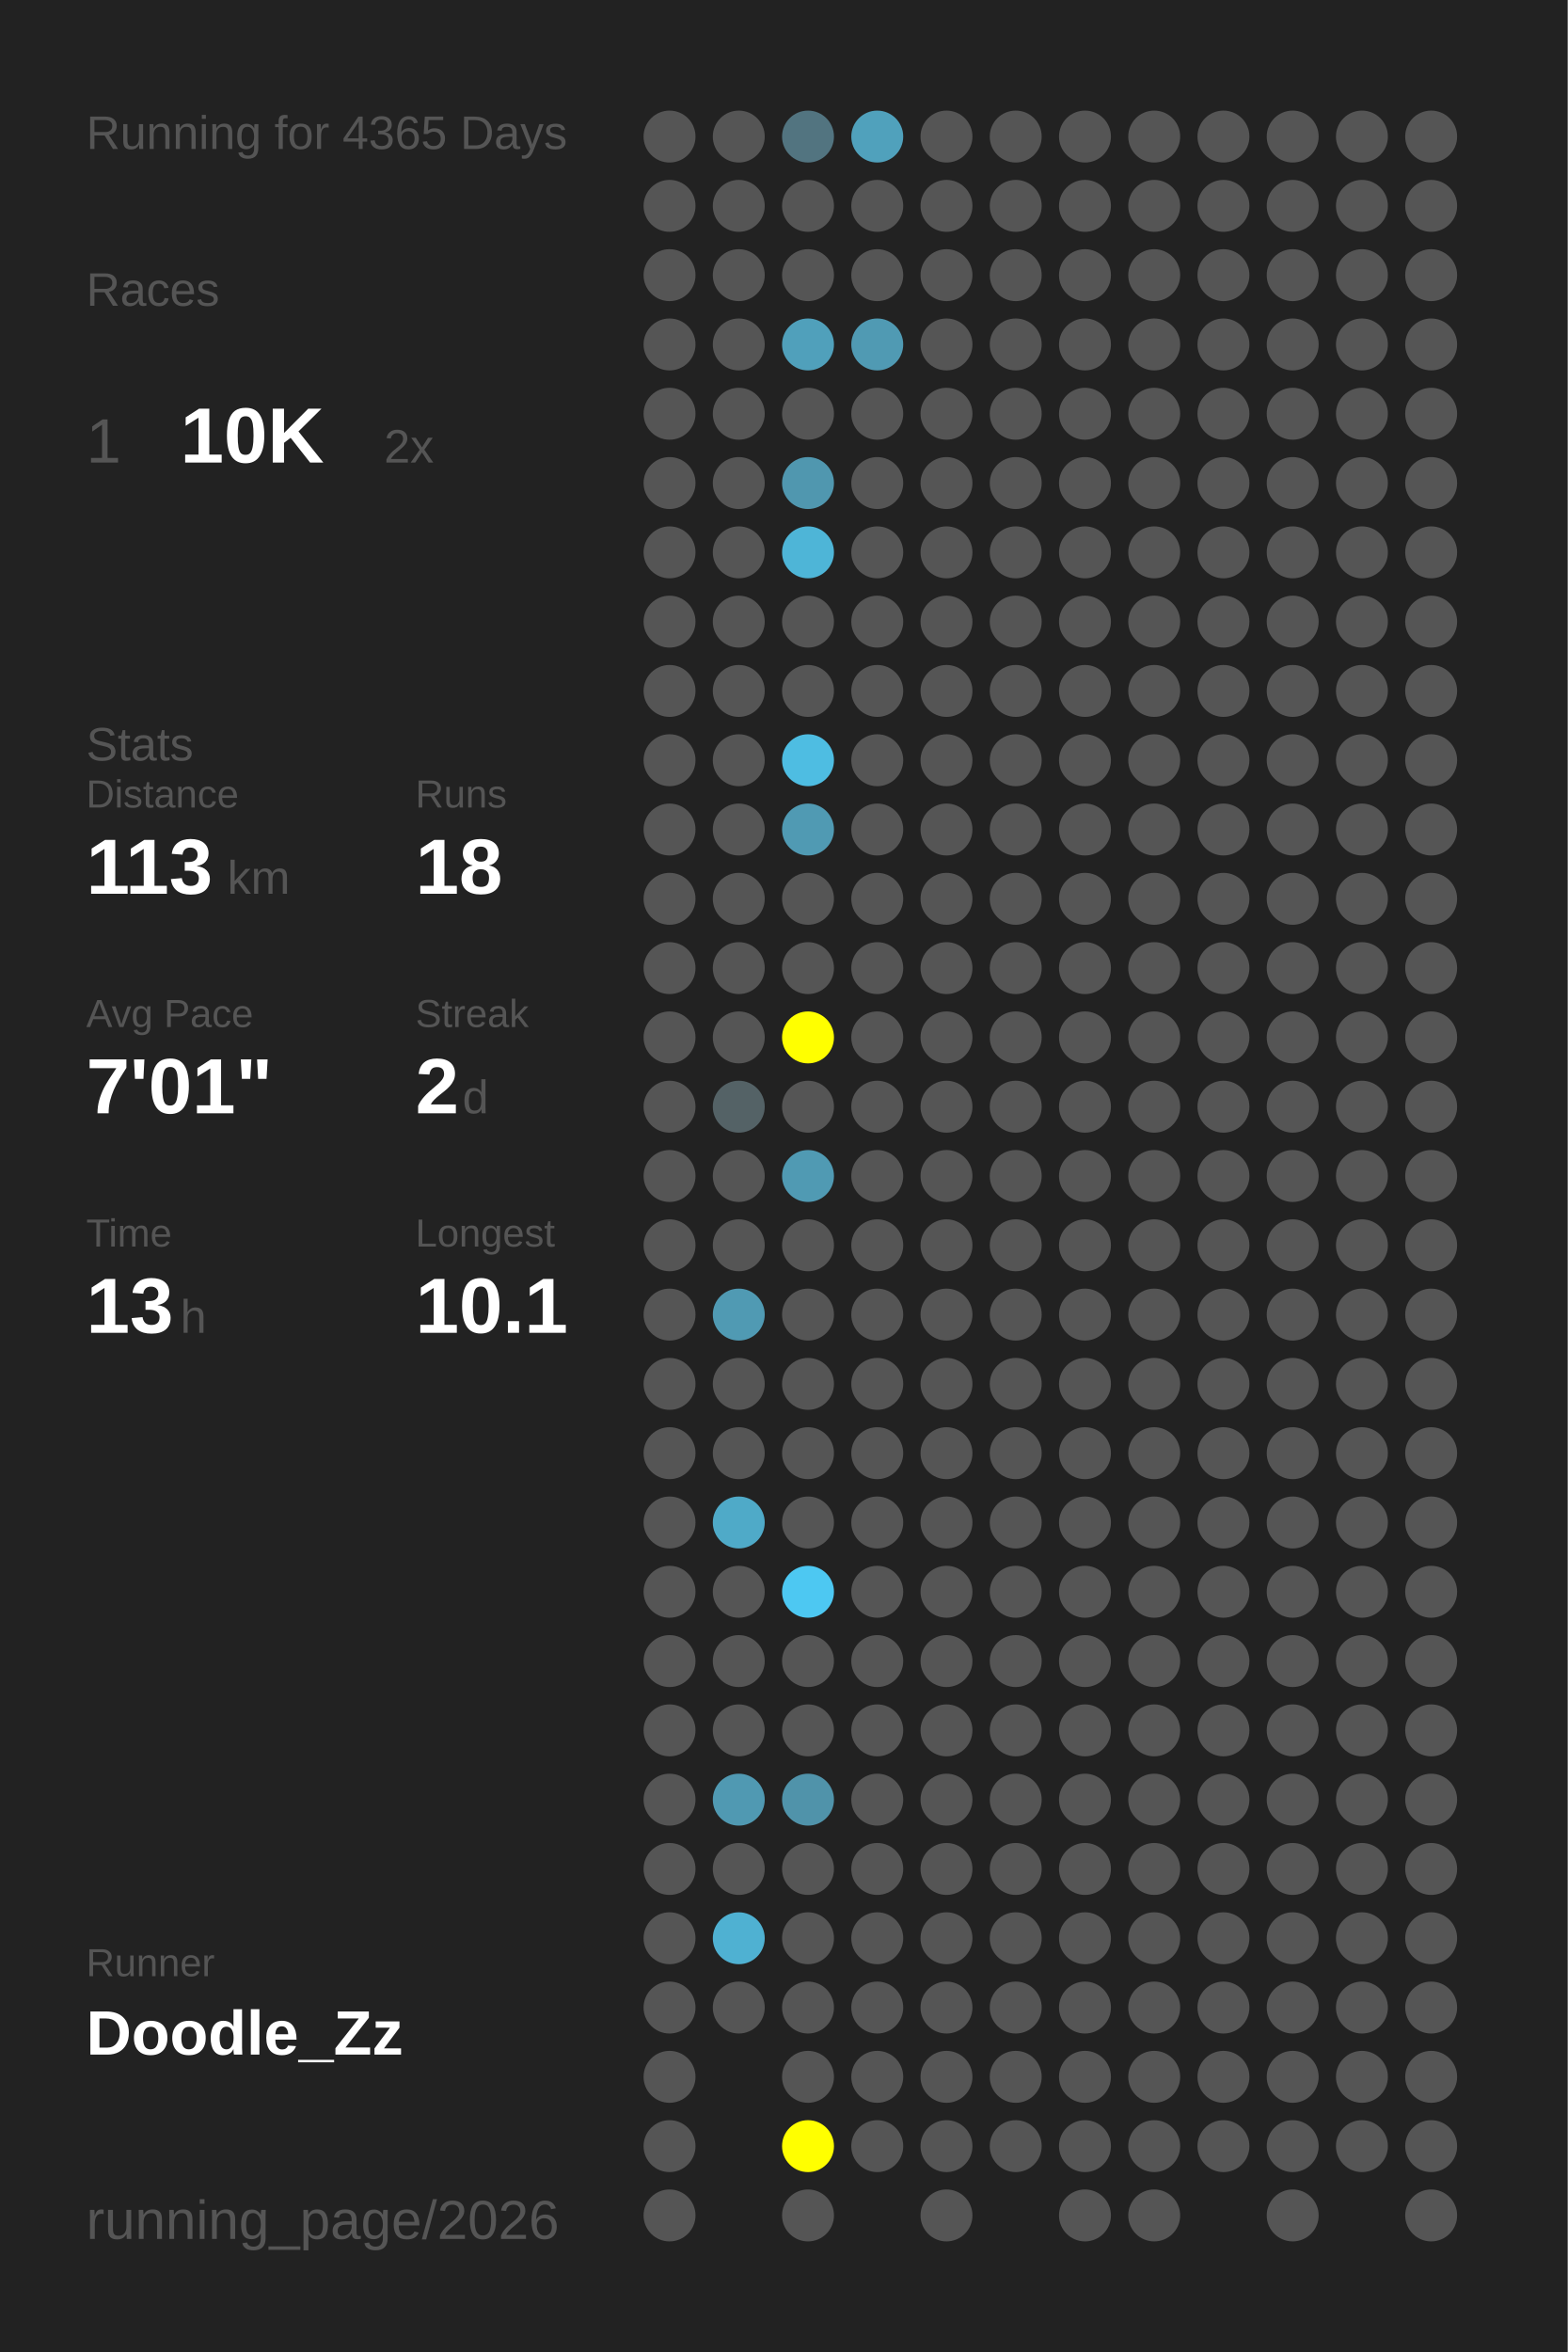
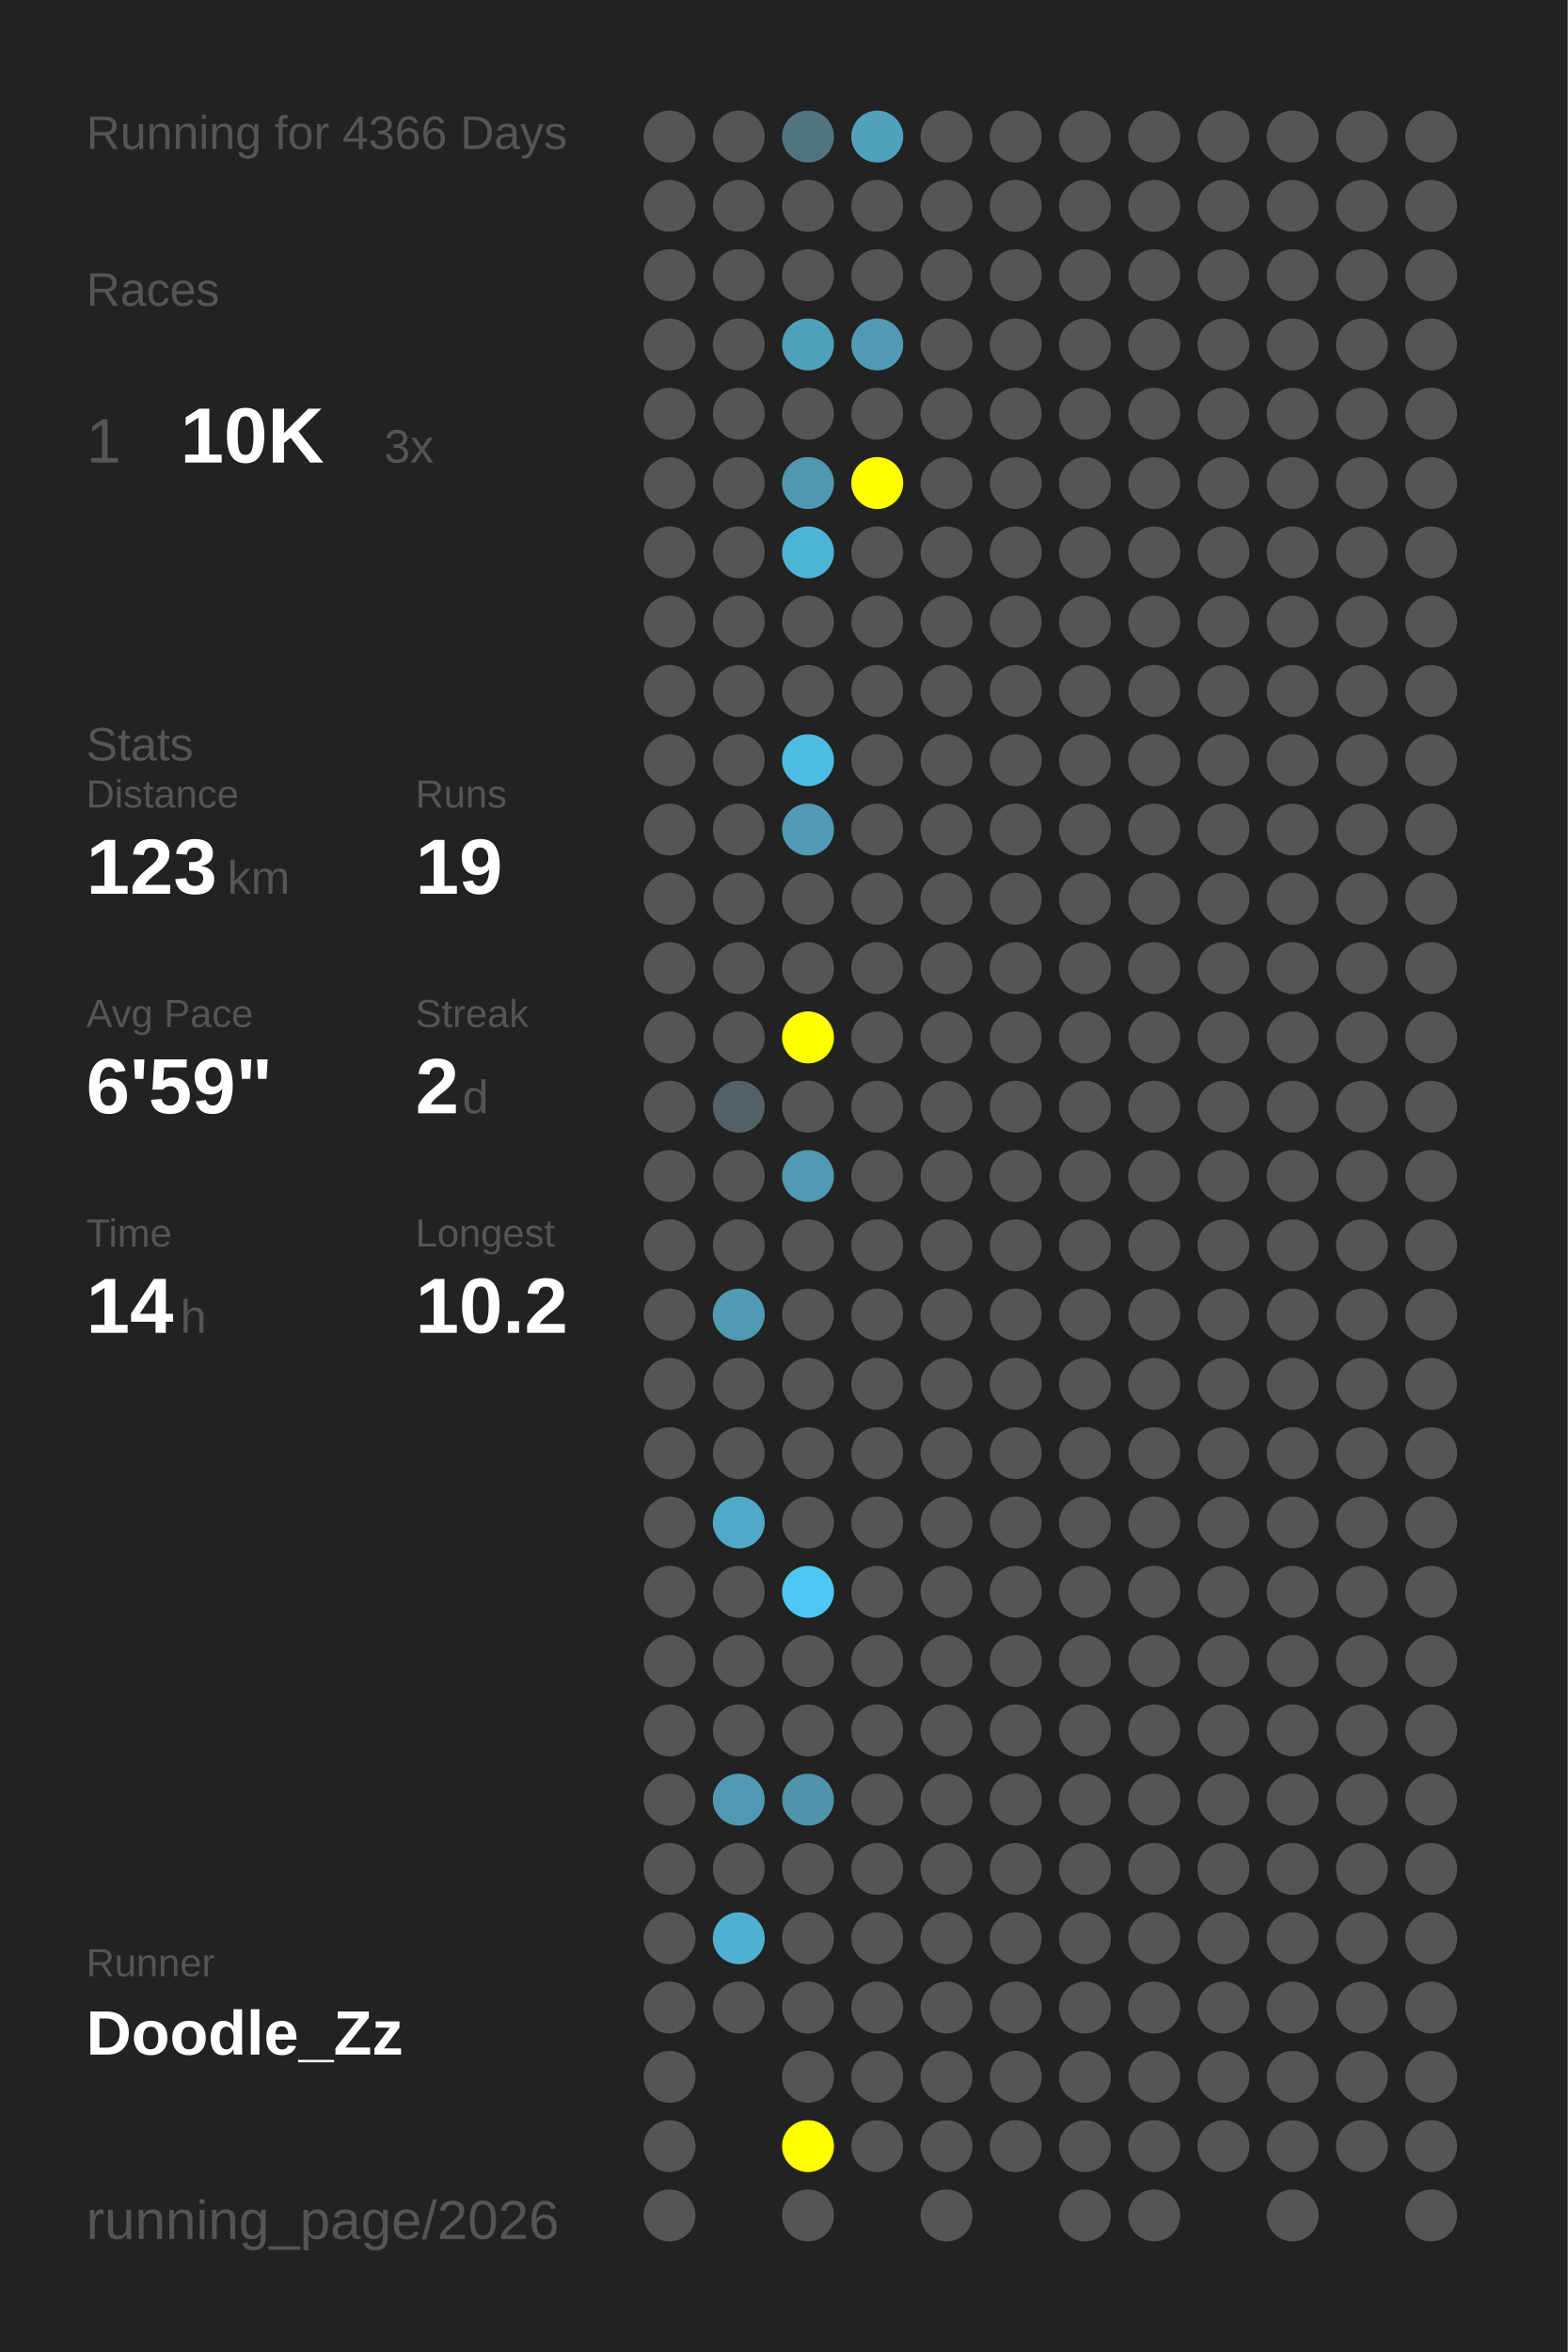
<svg xmlns="http://www.w3.org/2000/svg" baseProfile="full" height="300mm" version="1.1" viewBox="0,0,200,300" width="200mm">
  <defs />
  <rect fill="#222222" height="300" width="200" x="0" y="0" />
-   <text fill="#555555" style="font-size:6px; font-family:Arial;" x="11" y="19">Running for 4365 Days</text>
+   <text fill="#555555" style="font-size:6px; font-family:Arial;" x="11" y="19">Running for 4366 Days</text>
  <text fill="#555555" style="font-size:6px; font-family:Arial;" x="11" y="39">Races</text>
  <text fill="#555555" style="font-size:8px; font-family:Arial;" x="11" y="59">1</text>
  <text fill="#FFFFFF" style="font-size:10px; font-family:Arial; font-weight:bold;" x="23" y="59">10K</text>
-   <text fill="#555555" style="font-size:6px; font-family:Arial;" x="49" y="59">2x</text>
+   <text fill="#555555" style="font-size:6px; font-family:Arial;" x="49" y="59">3x</text>
  <text fill="#555555" style="font-size:6px; font-family:Arial;" x="11" y="97">Stats</text>
  <text fill="#555555" style="font-size:5px; font-family:Arial;" x="11" y="103">Distance</text>
-   <text fill="#FFFFFF" style="font-size:10px; font-family:Arial; font-weight:bold;" x="11" y="114">113</text>
+   <text fill="#FFFFFF" style="font-size:10px; font-family:Arial; font-weight:bold;" x="11" y="114">123</text>
  <text fill="#555555" style="font-size:6px; font-family:Arial;" x="29" y="114">km</text>
  <text fill="#555555" style="font-size:5px; font-family:Arial;" x="53" y="103">Runs</text>
-   <text fill="#FFFFFF" style="font-size:10px; font-family:Arial; font-weight:bold;" x="53" y="114">18</text>
+   <text fill="#FFFFFF" style="font-size:10px; font-family:Arial; font-weight:bold;" x="53" y="114">19</text>
  <text fill="#555555" style="font-size:5px; font-family:Arial;" x="11" y="131">Avg Pace</text>
-   <text fill="#FFFFFF" style="font-size:10px; font-family:Arial; font-weight:bold;" x="11" y="142">7'01"</text>
+   <text fill="#FFFFFF" style="font-size:10px; font-family:Arial; font-weight:bold;" x="11" y="142">6'59"</text>
  <text fill="#555555" style="font-size:5px; font-family:Arial;" x="53" y="131">Streak</text>
  <text fill="#FFFFFF" style="font-size:10px; font-family:Arial; font-weight:bold;" x="53" y="142">2</text>
  <text fill="#555555" style="font-size:6px; font-family:Arial;" x="59" y="142">d</text>
  <text fill="#555555" style="font-size:5px; font-family:Arial;" x="11" y="159">Time</text>
-   <text fill="#FFFFFF" style="font-size:10px; font-family:Arial; font-weight:bold;" x="11" y="170">13</text>
+   <text fill="#FFFFFF" style="font-size:10px; font-family:Arial; font-weight:bold;" x="11" y="170">14</text>
  <text fill="#555555" style="font-size:6px; font-family:Arial;" x="23" y="170">h</text>
  <text fill="#555555" style="font-size:5px; font-family:Arial;" x="53" y="159">Longest</text>
-   <text fill="#FFFFFF" style="font-size:10px; font-family:Arial; font-weight:bold;" x="53" y="170">10.1</text>
+   <text fill="#FFFFFF" style="font-size:10px; font-family:Arial; font-weight:bold;" x="53" y="170">10.2</text>
  <text fill="#555555" style="font-size:5px; font-family:Arial;" x="11" y="252.065">Runner</text>
  <text fill="#FFFFFF" style="font-size:8px; font-family:Arial; font-weight:bold;" x="11" y="262.065">Doodle_Zz</text>
  <text fill="#555555" style="font-size:7px; font-family:Arial;" x="11" y="285.581">running_page/2026</text>
  <circle cx="85.417" cy="17.419" fill="#555555" r="3.312" />
  <circle cx="85.417" cy="26.258" fill="#555555" r="3.312" />
  <circle cx="85.417" cy="35.097" fill="#555555" r="3.312" />
  <circle cx="85.417" cy="43.935" fill="#555555" r="3.312" />
  <circle cx="85.417" cy="52.774" fill="#555555" r="3.312" />
  <circle cx="85.417" cy="61.613" fill="#555555" r="3.312" />
  <circle cx="85.417" cy="70.452" fill="#555555" r="3.312" />
  <circle cx="85.417" cy="79.29" fill="#555555" r="3.312" />
  <circle cx="85.417" cy="88.129" fill="#555555" r="3.312" />
  <circle cx="85.417" cy="96.968" fill="#555555" r="3.312" />
  <circle cx="85.417" cy="105.806" fill="#555555" r="3.312" />
  <circle cx="85.417" cy="114.645" fill="#555555" r="3.312" />
  <circle cx="85.417" cy="123.484" fill="#555555" r="3.312" />
  <circle cx="85.417" cy="132.323" fill="#555555" r="3.312" />
  <circle cx="85.417" cy="141.161" fill="#555555" r="3.312" />
  <circle cx="85.417" cy="150" fill="#555555" r="3.312" />
  <circle cx="85.417" cy="158.839" fill="#555555" r="3.312" />
  <circle cx="85.417" cy="167.677" fill="#555555" r="3.312" />
  <circle cx="85.417" cy="176.516" fill="#555555" r="3.312" />
  <circle cx="85.417" cy="185.355" fill="#555555" r="3.312" />
  <circle cx="85.417" cy="194.194" fill="#555555" r="3.312" />
  <circle cx="85.417" cy="203.032" fill="#555555" r="3.312" />
  <circle cx="85.417" cy="211.871" fill="#555555" r="3.312" />
  <circle cx="85.417" cy="220.71" fill="#555555" r="3.312" />
  <circle cx="85.417" cy="229.548" fill="#555555" r="3.312" />
  <circle cx="85.417" cy="238.387" fill="#555555" r="3.312" />
  <circle cx="85.417" cy="247.226" fill="#555555" r="3.312" />
  <circle cx="85.417" cy="256.065" fill="#555555" r="3.312" />
  <circle cx="85.417" cy="264.903" fill="#555555" r="3.312" />
  <circle cx="85.417" cy="273.742" fill="#555555" r="3.312" />
  <circle cx="85.417" cy="282.581" fill="#555555" r="3.312" />
  <circle cx="94.25" cy="17.419" fill="#555555" r="3.312" />
  <circle cx="94.25" cy="26.258" fill="#555555" r="3.312" />
  <circle cx="94.25" cy="35.097" fill="#555555" r="3.312" />
  <circle cx="94.25" cy="43.935" fill="#555555" r="3.312" />
  <circle cx="94.25" cy="52.774" fill="#555555" r="3.312" />
  <circle cx="94.25" cy="61.613" fill="#555555" r="3.312" />
  <circle cx="94.25" cy="70.452" fill="#555555" r="3.312" />
  <circle cx="94.25" cy="79.29" fill="#555555" r="3.312" />
  <circle cx="94.25" cy="88.129" fill="#555555" r="3.312" />
  <circle cx="94.25" cy="96.968" fill="#555555" r="3.312" />
  <circle cx="94.25" cy="105.806" fill="#555555" r="3.312" />
  <circle cx="94.25" cy="114.645" fill="#555555" r="3.312" />
  <circle cx="94.25" cy="123.484" fill="#555555" r="3.312" />
  <circle cx="94.25" cy="132.323" fill="#555555" r="3.312" />
  <circle cx="94.25" cy="141.161" fill="#546266" r="3.312" />
  <circle cx="94.25" cy="150" fill="#555555" r="3.312" />
  <circle cx="94.25" cy="158.839" fill="#555555" r="3.312" />
  <circle cx="94.25" cy="167.677" fill="#509ab3" r="3.312" />
  <circle cx="94.25" cy="176.516" fill="#555555" r="3.312" />
  <circle cx="94.25" cy="185.355" fill="#555555" r="3.312" />
  <circle cx="94.25" cy="194.194" fill="#4faac8" r="3.312" />
  <circle cx="94.25" cy="203.032" fill="#555555" r="3.312" />
  <circle cx="94.25" cy="211.871" fill="#555555" r="3.312" />
  <circle cx="94.25" cy="220.71" fill="#555555" r="3.312" />
  <circle cx="94.25" cy="229.548" fill="#5099b2" r="3.312" />
  <circle cx="94.25" cy="238.387" fill="#555555" r="3.312" />
  <circle cx="94.25" cy="247.226" fill="#4fb1d2" r="3.312" />
  <circle cx="94.25" cy="256.065" fill="#555555" r="3.312" />
  <circle cx="103.083" cy="17.419" fill="#527480" r="3.312" />
  <circle cx="103.083" cy="26.258" fill="#555555" r="3.312" />
  <circle cx="103.083" cy="35.097" fill="#555555" r="3.312" />
  <circle cx="103.083" cy="43.935" fill="#50a0bb" r="3.312" />
  <circle cx="103.083" cy="52.774" fill="#555555" r="3.312" />
  <circle cx="103.083" cy="61.613" fill="#5097af" r="3.312" />
  <circle cx="103.083" cy="70.452" fill="#4eb5d7" r="3.312" />
  <circle cx="103.083" cy="79.29" fill="#555555" r="3.312" />
  <circle cx="103.083" cy="88.129" fill="#555555" r="3.312" />
  <circle cx="103.083" cy="96.968" fill="#4ebde2" r="3.312" />
  <circle cx="103.083" cy="105.806" fill="#509ab3" r="3.312" />
  <circle cx="103.083" cy="114.645" fill="#555555" r="3.312" />
  <circle cx="103.083" cy="123.484" fill="#555555" r="3.312" />
  <circle cx="103.083" cy="132.323" fill="#FFFF00" r="3.312" />
  <circle cx="103.083" cy="141.161" fill="#555555" r="3.312" />
  <circle cx="103.083" cy="150" fill="#509ab3" r="3.312" />
  <circle cx="103.083" cy="158.839" fill="#555555" r="3.312" />
  <circle cx="103.083" cy="167.677" fill="#555555" r="3.312" />
  <circle cx="103.083" cy="176.516" fill="#555555" r="3.312" />
  <circle cx="103.083" cy="185.355" fill="#555555" r="3.312" />
  <circle cx="103.083" cy="194.194" fill="#555555" r="3.312" />
  <circle cx="103.083" cy="203.032" fill="#4dc8f2" r="3.312" />
  <circle cx="103.083" cy="211.871" fill="#555555" r="3.312" />
  <circle cx="103.083" cy="220.71" fill="#555555" r="3.312" />
  <circle cx="103.083" cy="229.548" fill="#5093aa" r="3.312" />
  <circle cx="103.083" cy="238.387" fill="#555555" r="3.312" />
  <circle cx="103.083" cy="247.226" fill="#555555" r="3.312" />
  <circle cx="103.083" cy="256.065" fill="#555555" r="3.312" />
  <circle cx="103.083" cy="264.903" fill="#555555" r="3.312" />
  <circle cx="103.083" cy="273.742" fill="#FFFF00" r="3.312" />
  <circle cx="103.083" cy="282.581" fill="#555555" r="3.312" />
  <circle cx="111.917" cy="17.419" fill="#50a1bc" r="3.312" />
  <circle cx="111.917" cy="26.258" fill="#555555" r="3.312" />
  <circle cx="111.917" cy="35.097" fill="#555555" r="3.312" />
  <circle cx="111.917" cy="43.935" fill="#509ab3" r="3.312" />
  <circle cx="111.917" cy="52.774" fill="#555555" r="3.312" />
-   <circle cx="111.917" cy="61.613" fill="#555555" r="3.312" />
+   <circle cx="111.917" cy="61.613" fill="#FFFF00" r="3.312" />
  <circle cx="111.917" cy="70.452" fill="#555555" r="3.312" />
  <circle cx="111.917" cy="79.29" fill="#555555" r="3.312" />
  <circle cx="111.917" cy="88.129" fill="#555555" r="3.312" />
  <circle cx="111.917" cy="96.968" fill="#555555" r="3.312" />
  <circle cx="111.917" cy="105.806" fill="#555555" r="3.312" />
  <circle cx="111.917" cy="114.645" fill="#555555" r="3.312" />
  <circle cx="111.917" cy="123.484" fill="#555555" r="3.312" />
  <circle cx="111.917" cy="132.323" fill="#555555" r="3.312" />
  <circle cx="111.917" cy="141.161" fill="#555555" r="3.312" />
  <circle cx="111.917" cy="150" fill="#555555" r="3.312" />
  <circle cx="111.917" cy="158.839" fill="#555555" r="3.312" />
  <circle cx="111.917" cy="167.677" fill="#555555" r="3.312" />
  <circle cx="111.917" cy="176.516" fill="#555555" r="3.312" />
  <circle cx="111.917" cy="185.355" fill="#555555" r="3.312" />
  <circle cx="111.917" cy="194.194" fill="#555555" r="3.312" />
  <circle cx="111.917" cy="203.032" fill="#555555" r="3.312" />
  <circle cx="111.917" cy="211.871" fill="#555555" r="3.312" />
  <circle cx="111.917" cy="220.71" fill="#555555" r="3.312" />
  <circle cx="111.917" cy="229.548" fill="#555555" r="3.312" />
  <circle cx="111.917" cy="238.387" fill="#555555" r="3.312" />
  <circle cx="111.917" cy="247.226" fill="#555555" r="3.312" />
  <circle cx="111.917" cy="256.065" fill="#555555" r="3.312" />
  <circle cx="111.917" cy="264.903" fill="#555555" r="3.312" />
  <circle cx="111.917" cy="273.742" fill="#555555" r="3.312" />
  <circle cx="120.75" cy="17.419" fill="#555555" r="3.312" />
  <circle cx="120.75" cy="26.258" fill="#555555" r="3.312" />
  <circle cx="120.75" cy="35.097" fill="#555555" r="3.312" />
  <circle cx="120.75" cy="43.935" fill="#555555" r="3.312" />
  <circle cx="120.75" cy="52.774" fill="#555555" r="3.312" />
  <circle cx="120.75" cy="61.613" fill="#555555" r="3.312" />
  <circle cx="120.75" cy="70.452" fill="#555555" r="3.312" />
  <circle cx="120.75" cy="79.29" fill="#555555" r="3.312" />
  <circle cx="120.75" cy="88.129" fill="#555555" r="3.312" />
  <circle cx="120.75" cy="96.968" fill="#555555" r="3.312" />
  <circle cx="120.75" cy="105.806" fill="#555555" r="3.312" />
  <circle cx="120.75" cy="114.645" fill="#555555" r="3.312" />
  <circle cx="120.75" cy="123.484" fill="#555555" r="3.312" />
  <circle cx="120.75" cy="132.323" fill="#555555" r="3.312" />
  <circle cx="120.75" cy="141.161" fill="#555555" r="3.312" />
  <circle cx="120.75" cy="150" fill="#555555" r="3.312" />
  <circle cx="120.75" cy="158.839" fill="#555555" r="3.312" />
  <circle cx="120.75" cy="167.677" fill="#555555" r="3.312" />
  <circle cx="120.75" cy="176.516" fill="#555555" r="3.312" />
  <circle cx="120.75" cy="185.355" fill="#555555" r="3.312" />
  <circle cx="120.75" cy="194.194" fill="#555555" r="3.312" />
  <circle cx="120.75" cy="203.032" fill="#555555" r="3.312" />
  <circle cx="120.75" cy="211.871" fill="#555555" r="3.312" />
  <circle cx="120.75" cy="220.71" fill="#555555" r="3.312" />
  <circle cx="120.75" cy="229.548" fill="#555555" r="3.312" />
  <circle cx="120.75" cy="238.387" fill="#555555" r="3.312" />
  <circle cx="120.75" cy="247.226" fill="#555555" r="3.312" />
  <circle cx="120.75" cy="256.065" fill="#555555" r="3.312" />
  <circle cx="120.75" cy="264.903" fill="#555555" r="3.312" />
  <circle cx="120.75" cy="273.742" fill="#555555" r="3.312" />
  <circle cx="120.75" cy="282.581" fill="#555555" r="3.312" />
  <circle cx="129.583" cy="17.419" fill="#555555" r="3.312" />
  <circle cx="129.583" cy="26.258" fill="#555555" r="3.312" />
  <circle cx="129.583" cy="35.097" fill="#555555" r="3.312" />
  <circle cx="129.583" cy="43.935" fill="#555555" r="3.312" />
  <circle cx="129.583" cy="52.774" fill="#555555" r="3.312" />
  <circle cx="129.583" cy="61.613" fill="#555555" r="3.312" />
  <circle cx="129.583" cy="70.452" fill="#555555" r="3.312" />
  <circle cx="129.583" cy="79.29" fill="#555555" r="3.312" />
  <circle cx="129.583" cy="88.129" fill="#555555" r="3.312" />
  <circle cx="129.583" cy="96.968" fill="#555555" r="3.312" />
  <circle cx="129.583" cy="105.806" fill="#555555" r="3.312" />
  <circle cx="129.583" cy="114.645" fill="#555555" r="3.312" />
  <circle cx="129.583" cy="123.484" fill="#555555" r="3.312" />
  <circle cx="129.583" cy="132.323" fill="#555555" r="3.312" />
  <circle cx="129.583" cy="141.161" fill="#555555" r="3.312" />
  <circle cx="129.583" cy="150" fill="#555555" r="3.312" />
  <circle cx="129.583" cy="158.839" fill="#555555" r="3.312" />
  <circle cx="129.583" cy="167.677" fill="#555555" r="3.312" />
  <circle cx="129.583" cy="176.516" fill="#555555" r="3.312" />
  <circle cx="129.583" cy="185.355" fill="#555555" r="3.312" />
  <circle cx="129.583" cy="194.194" fill="#555555" r="3.312" />
  <circle cx="129.583" cy="203.032" fill="#555555" r="3.312" />
  <circle cx="129.583" cy="211.871" fill="#555555" r="3.312" />
  <circle cx="129.583" cy="220.71" fill="#555555" r="3.312" />
  <circle cx="129.583" cy="229.548" fill="#555555" r="3.312" />
  <circle cx="129.583" cy="238.387" fill="#555555" r="3.312" />
  <circle cx="129.583" cy="247.226" fill="#555555" r="3.312" />
  <circle cx="129.583" cy="256.065" fill="#555555" r="3.312" />
  <circle cx="129.583" cy="264.903" fill="#555555" r="3.312" />
  <circle cx="129.583" cy="273.742" fill="#555555" r="3.312" />
  <circle cx="138.417" cy="17.419" fill="#555555" r="3.312" />
  <circle cx="138.417" cy="26.258" fill="#555555" r="3.312" />
  <circle cx="138.417" cy="35.097" fill="#555555" r="3.312" />
  <circle cx="138.417" cy="43.935" fill="#555555" r="3.312" />
  <circle cx="138.417" cy="52.774" fill="#555555" r="3.312" />
  <circle cx="138.417" cy="61.613" fill="#555555" r="3.312" />
  <circle cx="138.417" cy="70.452" fill="#555555" r="3.312" />
  <circle cx="138.417" cy="79.29" fill="#555555" r="3.312" />
  <circle cx="138.417" cy="88.129" fill="#555555" r="3.312" />
  <circle cx="138.417" cy="96.968" fill="#555555" r="3.312" />
  <circle cx="138.417" cy="105.806" fill="#555555" r="3.312" />
  <circle cx="138.417" cy="114.645" fill="#555555" r="3.312" />
  <circle cx="138.417" cy="123.484" fill="#555555" r="3.312" />
  <circle cx="138.417" cy="132.323" fill="#555555" r="3.312" />
  <circle cx="138.417" cy="141.161" fill="#555555" r="3.312" />
  <circle cx="138.417" cy="150" fill="#555555" r="3.312" />
  <circle cx="138.417" cy="158.839" fill="#555555" r="3.312" />
  <circle cx="138.417" cy="167.677" fill="#555555" r="3.312" />
  <circle cx="138.417" cy="176.516" fill="#555555" r="3.312" />
  <circle cx="138.417" cy="185.355" fill="#555555" r="3.312" />
  <circle cx="138.417" cy="194.194" fill="#555555" r="3.312" />
  <circle cx="138.417" cy="203.032" fill="#555555" r="3.312" />
  <circle cx="138.417" cy="211.871" fill="#555555" r="3.312" />
  <circle cx="138.417" cy="220.71" fill="#555555" r="3.312" />
  <circle cx="138.417" cy="229.548" fill="#555555" r="3.312" />
  <circle cx="138.417" cy="238.387" fill="#555555" r="3.312" />
  <circle cx="138.417" cy="247.226" fill="#555555" r="3.312" />
  <circle cx="138.417" cy="256.065" fill="#555555" r="3.312" />
  <circle cx="138.417" cy="264.903" fill="#555555" r="3.312" />
  <circle cx="138.417" cy="273.742" fill="#555555" r="3.312" />
  <circle cx="138.417" cy="282.581" fill="#555555" r="3.312" />
  <circle cx="147.25" cy="17.419" fill="#555555" r="3.312" />
  <circle cx="147.25" cy="26.258" fill="#555555" r="3.312" />
  <circle cx="147.25" cy="35.097" fill="#555555" r="3.312" />
  <circle cx="147.25" cy="43.935" fill="#555555" r="3.312" />
  <circle cx="147.25" cy="52.774" fill="#555555" r="3.312" />
  <circle cx="147.25" cy="61.613" fill="#555555" r="3.312" />
  <circle cx="147.25" cy="70.452" fill="#555555" r="3.312" />
  <circle cx="147.25" cy="79.29" fill="#555555" r="3.312" />
  <circle cx="147.25" cy="88.129" fill="#555555" r="3.312" />
  <circle cx="147.25" cy="96.968" fill="#555555" r="3.312" />
  <circle cx="147.25" cy="105.806" fill="#555555" r="3.312" />
  <circle cx="147.25" cy="114.645" fill="#555555" r="3.312" />
  <circle cx="147.25" cy="123.484" fill="#555555" r="3.312" />
  <circle cx="147.25" cy="132.323" fill="#555555" r="3.312" />
  <circle cx="147.25" cy="141.161" fill="#555555" r="3.312" />
  <circle cx="147.25" cy="150" fill="#555555" r="3.312" />
  <circle cx="147.25" cy="158.839" fill="#555555" r="3.312" />
  <circle cx="147.25" cy="167.677" fill="#555555" r="3.312" />
  <circle cx="147.25" cy="176.516" fill="#555555" r="3.312" />
  <circle cx="147.25" cy="185.355" fill="#555555" r="3.312" />
  <circle cx="147.25" cy="194.194" fill="#555555" r="3.312" />
  <circle cx="147.25" cy="203.032" fill="#555555" r="3.312" />
  <circle cx="147.25" cy="211.871" fill="#555555" r="3.312" />
  <circle cx="147.25" cy="220.71" fill="#555555" r="3.312" />
  <circle cx="147.25" cy="229.548" fill="#555555" r="3.312" />
  <circle cx="147.25" cy="238.387" fill="#555555" r="3.312" />
  <circle cx="147.25" cy="247.226" fill="#555555" r="3.312" />
  <circle cx="147.25" cy="256.065" fill="#555555" r="3.312" />
  <circle cx="147.25" cy="264.903" fill="#555555" r="3.312" />
  <circle cx="147.25" cy="273.742" fill="#555555" r="3.312" />
  <circle cx="147.25" cy="282.581" fill="#555555" r="3.312" />
  <circle cx="156.083" cy="17.419" fill="#555555" r="3.312" />
  <circle cx="156.083" cy="26.258" fill="#555555" r="3.312" />
  <circle cx="156.083" cy="35.097" fill="#555555" r="3.312" />
  <circle cx="156.083" cy="43.935" fill="#555555" r="3.312" />
  <circle cx="156.083" cy="52.774" fill="#555555" r="3.312" />
  <circle cx="156.083" cy="61.613" fill="#555555" r="3.312" />
  <circle cx="156.083" cy="70.452" fill="#555555" r="3.312" />
  <circle cx="156.083" cy="79.29" fill="#555555" r="3.312" />
  <circle cx="156.083" cy="88.129" fill="#555555" r="3.312" />
  <circle cx="156.083" cy="96.968" fill="#555555" r="3.312" />
  <circle cx="156.083" cy="105.806" fill="#555555" r="3.312" />
  <circle cx="156.083" cy="114.645" fill="#555555" r="3.312" />
  <circle cx="156.083" cy="123.484" fill="#555555" r="3.312" />
  <circle cx="156.083" cy="132.323" fill="#555555" r="3.312" />
  <circle cx="156.083" cy="141.161" fill="#555555" r="3.312" />
  <circle cx="156.083" cy="150" fill="#555555" r="3.312" />
  <circle cx="156.083" cy="158.839" fill="#555555" r="3.312" />
  <circle cx="156.083" cy="167.677" fill="#555555" r="3.312" />
  <circle cx="156.083" cy="176.516" fill="#555555" r="3.312" />
  <circle cx="156.083" cy="185.355" fill="#555555" r="3.312" />
  <circle cx="156.083" cy="194.194" fill="#555555" r="3.312" />
  <circle cx="156.083" cy="203.032" fill="#555555" r="3.312" />
  <circle cx="156.083" cy="211.871" fill="#555555" r="3.312" />
  <circle cx="156.083" cy="220.71" fill="#555555" r="3.312" />
  <circle cx="156.083" cy="229.548" fill="#555555" r="3.312" />
  <circle cx="156.083" cy="238.387" fill="#555555" r="3.312" />
  <circle cx="156.083" cy="247.226" fill="#555555" r="3.312" />
  <circle cx="156.083" cy="256.065" fill="#555555" r="3.312" />
  <circle cx="156.083" cy="264.903" fill="#555555" r="3.312" />
  <circle cx="156.083" cy="273.742" fill="#555555" r="3.312" />
  <circle cx="164.917" cy="17.419" fill="#555555" r="3.312" />
  <circle cx="164.917" cy="26.258" fill="#555555" r="3.312" />
  <circle cx="164.917" cy="35.097" fill="#555555" r="3.312" />
  <circle cx="164.917" cy="43.935" fill="#555555" r="3.312" />
  <circle cx="164.917" cy="52.774" fill="#555555" r="3.312" />
  <circle cx="164.917" cy="61.613" fill="#555555" r="3.312" />
  <circle cx="164.917" cy="70.452" fill="#555555" r="3.312" />
  <circle cx="164.917" cy="79.29" fill="#555555" r="3.312" />
  <circle cx="164.917" cy="88.129" fill="#555555" r="3.312" />
  <circle cx="164.917" cy="96.968" fill="#555555" r="3.312" />
  <circle cx="164.917" cy="105.806" fill="#555555" r="3.312" />
  <circle cx="164.917" cy="114.645" fill="#555555" r="3.312" />
  <circle cx="164.917" cy="123.484" fill="#555555" r="3.312" />
  <circle cx="164.917" cy="132.323" fill="#555555" r="3.312" />
  <circle cx="164.917" cy="141.161" fill="#555555" r="3.312" />
  <circle cx="164.917" cy="150" fill="#555555" r="3.312" />
  <circle cx="164.917" cy="158.839" fill="#555555" r="3.312" />
  <circle cx="164.917" cy="167.677" fill="#555555" r="3.312" />
  <circle cx="164.917" cy="176.516" fill="#555555" r="3.312" />
  <circle cx="164.917" cy="185.355" fill="#555555" r="3.312" />
  <circle cx="164.917" cy="194.194" fill="#555555" r="3.312" />
  <circle cx="164.917" cy="203.032" fill="#555555" r="3.312" />
  <circle cx="164.917" cy="211.871" fill="#555555" r="3.312" />
  <circle cx="164.917" cy="220.71" fill="#555555" r="3.312" />
  <circle cx="164.917" cy="229.548" fill="#555555" r="3.312" />
  <circle cx="164.917" cy="238.387" fill="#555555" r="3.312" />
  <circle cx="164.917" cy="247.226" fill="#555555" r="3.312" />
  <circle cx="164.917" cy="256.065" fill="#555555" r="3.312" />
  <circle cx="164.917" cy="264.903" fill="#555555" r="3.312" />
  <circle cx="164.917" cy="273.742" fill="#555555" r="3.312" />
  <circle cx="164.917" cy="282.581" fill="#555555" r="3.312" />
  <circle cx="173.75" cy="17.419" fill="#555555" r="3.312" />
  <circle cx="173.75" cy="26.258" fill="#555555" r="3.312" />
  <circle cx="173.75" cy="35.097" fill="#555555" r="3.312" />
  <circle cx="173.75" cy="43.935" fill="#555555" r="3.312" />
  <circle cx="173.75" cy="52.774" fill="#555555" r="3.312" />
  <circle cx="173.75" cy="61.613" fill="#555555" r="3.312" />
  <circle cx="173.75" cy="70.452" fill="#555555" r="3.312" />
  <circle cx="173.75" cy="79.29" fill="#555555" r="3.312" />
  <circle cx="173.75" cy="88.129" fill="#555555" r="3.312" />
  <circle cx="173.75" cy="96.968" fill="#555555" r="3.312" />
  <circle cx="173.75" cy="105.806" fill="#555555" r="3.312" />
  <circle cx="173.75" cy="114.645" fill="#555555" r="3.312" />
  <circle cx="173.75" cy="123.484" fill="#555555" r="3.312" />
  <circle cx="173.75" cy="132.323" fill="#555555" r="3.312" />
  <circle cx="173.75" cy="141.161" fill="#555555" r="3.312" />
  <circle cx="173.75" cy="150" fill="#555555" r="3.312" />
  <circle cx="173.75" cy="158.839" fill="#555555" r="3.312" />
  <circle cx="173.75" cy="167.677" fill="#555555" r="3.312" />
  <circle cx="173.75" cy="176.516" fill="#555555" r="3.312" />
  <circle cx="173.75" cy="185.355" fill="#555555" r="3.312" />
  <circle cx="173.75" cy="194.194" fill="#555555" r="3.312" />
  <circle cx="173.75" cy="203.032" fill="#555555" r="3.312" />
  <circle cx="173.75" cy="211.871" fill="#555555" r="3.312" />
  <circle cx="173.75" cy="220.71" fill="#555555" r="3.312" />
  <circle cx="173.75" cy="229.548" fill="#555555" r="3.312" />
  <circle cx="173.75" cy="238.387" fill="#555555" r="3.312" />
  <circle cx="173.75" cy="247.226" fill="#555555" r="3.312" />
  <circle cx="173.75" cy="256.065" fill="#555555" r="3.312" />
  <circle cx="173.75" cy="264.903" fill="#555555" r="3.312" />
  <circle cx="173.75" cy="273.742" fill="#555555" r="3.312" />
  <circle cx="182.583" cy="17.419" fill="#555555" r="3.312" />
  <circle cx="182.583" cy="26.258" fill="#555555" r="3.312" />
  <circle cx="182.583" cy="35.097" fill="#555555" r="3.312" />
  <circle cx="182.583" cy="43.935" fill="#555555" r="3.312" />
  <circle cx="182.583" cy="52.774" fill="#555555" r="3.312" />
  <circle cx="182.583" cy="61.613" fill="#555555" r="3.312" />
  <circle cx="182.583" cy="70.452" fill="#555555" r="3.312" />
  <circle cx="182.583" cy="79.29" fill="#555555" r="3.312" />
  <circle cx="182.583" cy="88.129" fill="#555555" r="3.312" />
  <circle cx="182.583" cy="96.968" fill="#555555" r="3.312" />
  <circle cx="182.583" cy="105.806" fill="#555555" r="3.312" />
  <circle cx="182.583" cy="114.645" fill="#555555" r="3.312" />
  <circle cx="182.583" cy="123.484" fill="#555555" r="3.312" />
  <circle cx="182.583" cy="132.323" fill="#555555" r="3.312" />
  <circle cx="182.583" cy="141.161" fill="#555555" r="3.312" />
  <circle cx="182.583" cy="150" fill="#555555" r="3.312" />
  <circle cx="182.583" cy="158.839" fill="#555555" r="3.312" />
  <circle cx="182.583" cy="167.677" fill="#555555" r="3.312" />
  <circle cx="182.583" cy="176.516" fill="#555555" r="3.312" />
  <circle cx="182.583" cy="185.355" fill="#555555" r="3.312" />
  <circle cx="182.583" cy="194.194" fill="#555555" r="3.312" />
  <circle cx="182.583" cy="203.032" fill="#555555" r="3.312" />
  <circle cx="182.583" cy="211.871" fill="#555555" r="3.312" />
  <circle cx="182.583" cy="220.71" fill="#555555" r="3.312" />
  <circle cx="182.583" cy="229.548" fill="#555555" r="3.312" />
  <circle cx="182.583" cy="238.387" fill="#555555" r="3.312" />
  <circle cx="182.583" cy="247.226" fill="#555555" r="3.312" />
  <circle cx="182.583" cy="256.065" fill="#555555" r="3.312" />
  <circle cx="182.583" cy="264.903" fill="#555555" r="3.312" />
  <circle cx="182.583" cy="273.742" fill="#555555" r="3.312" />
  <circle cx="182.583" cy="282.581" fill="#555555" r="3.312" />
</svg>
